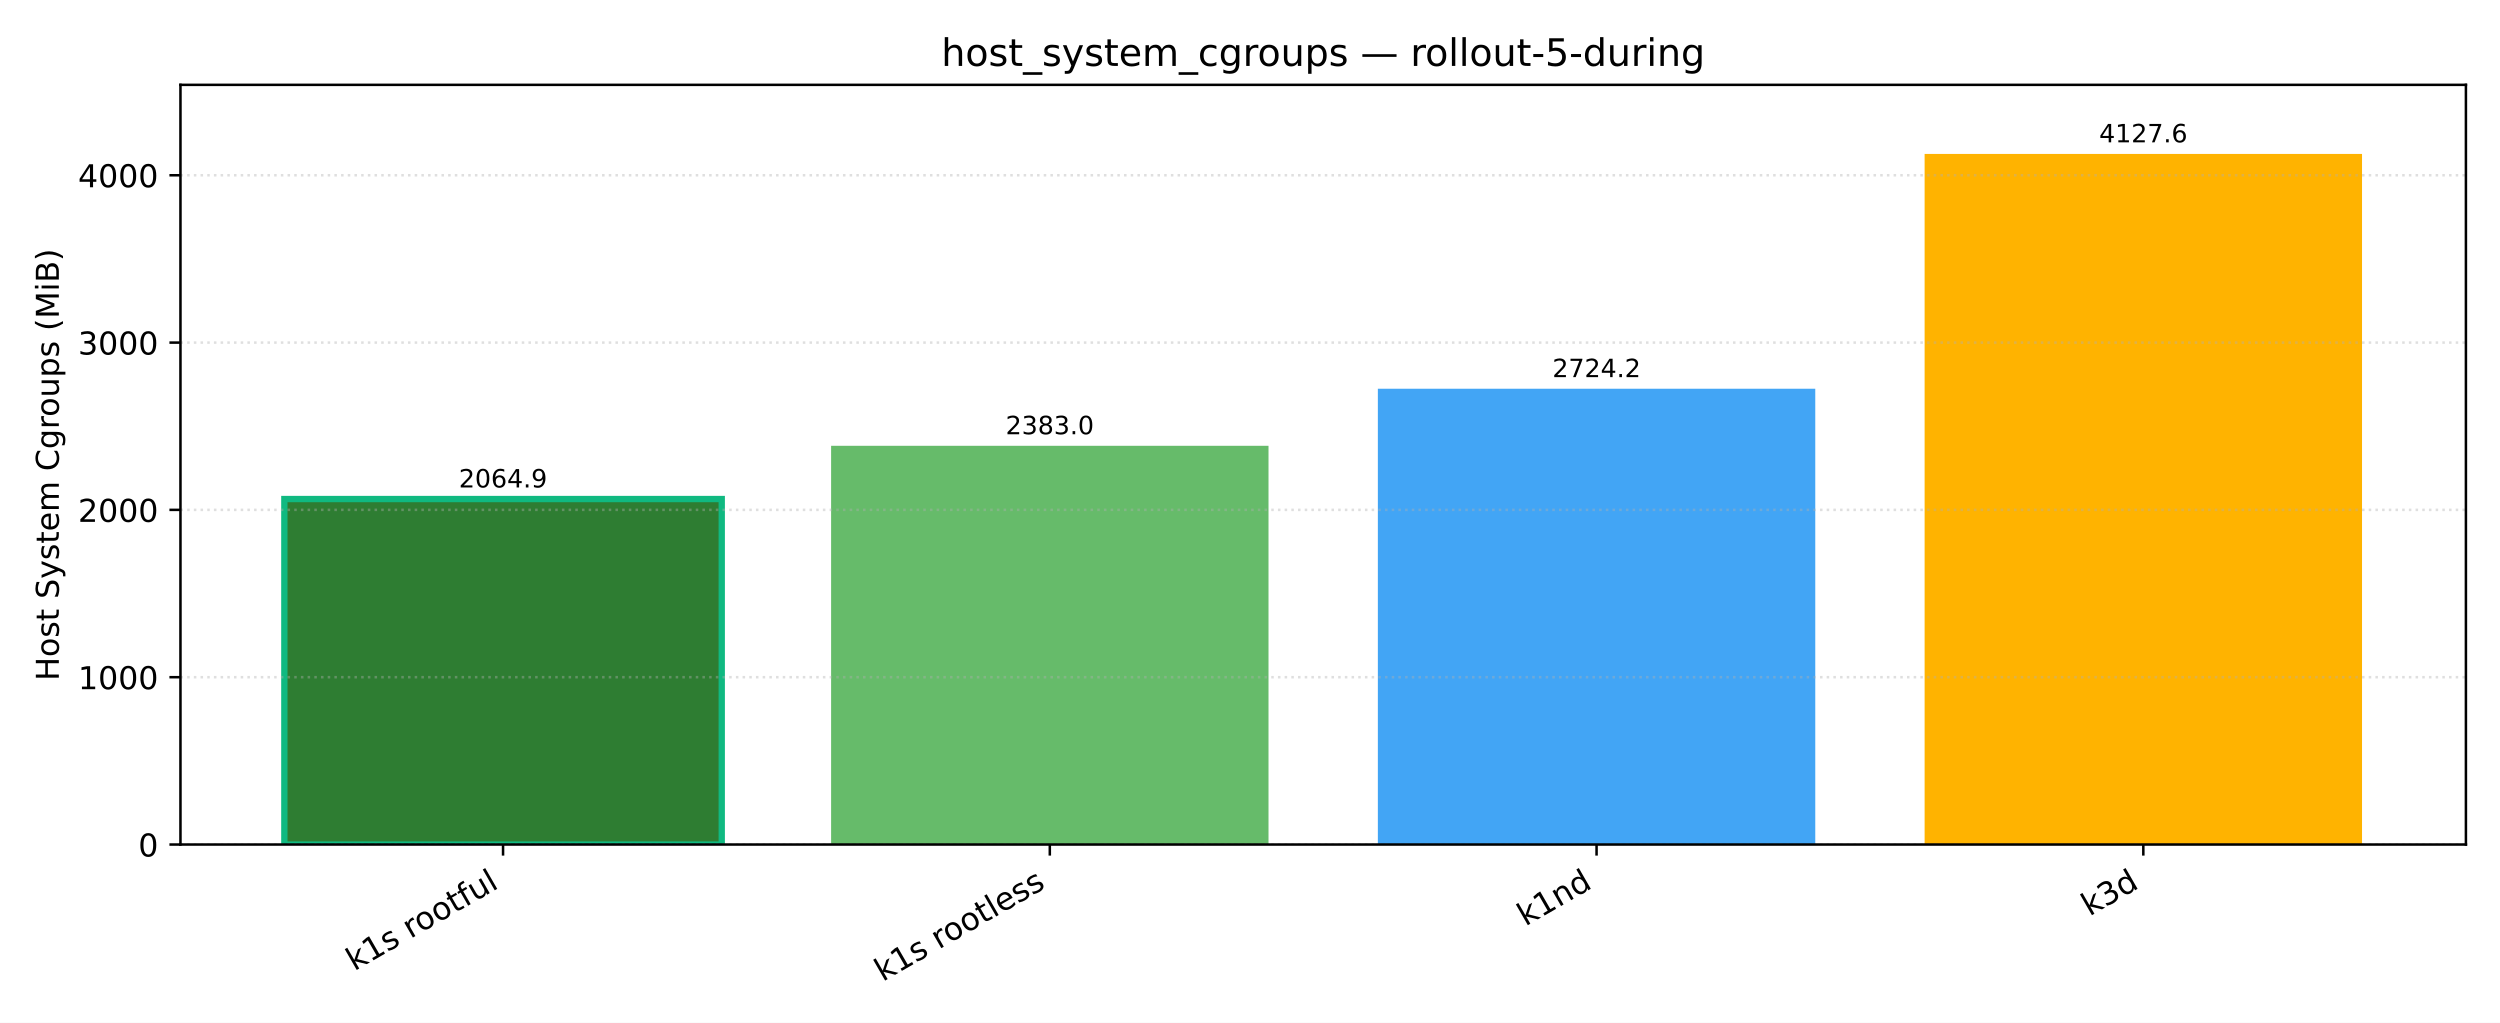
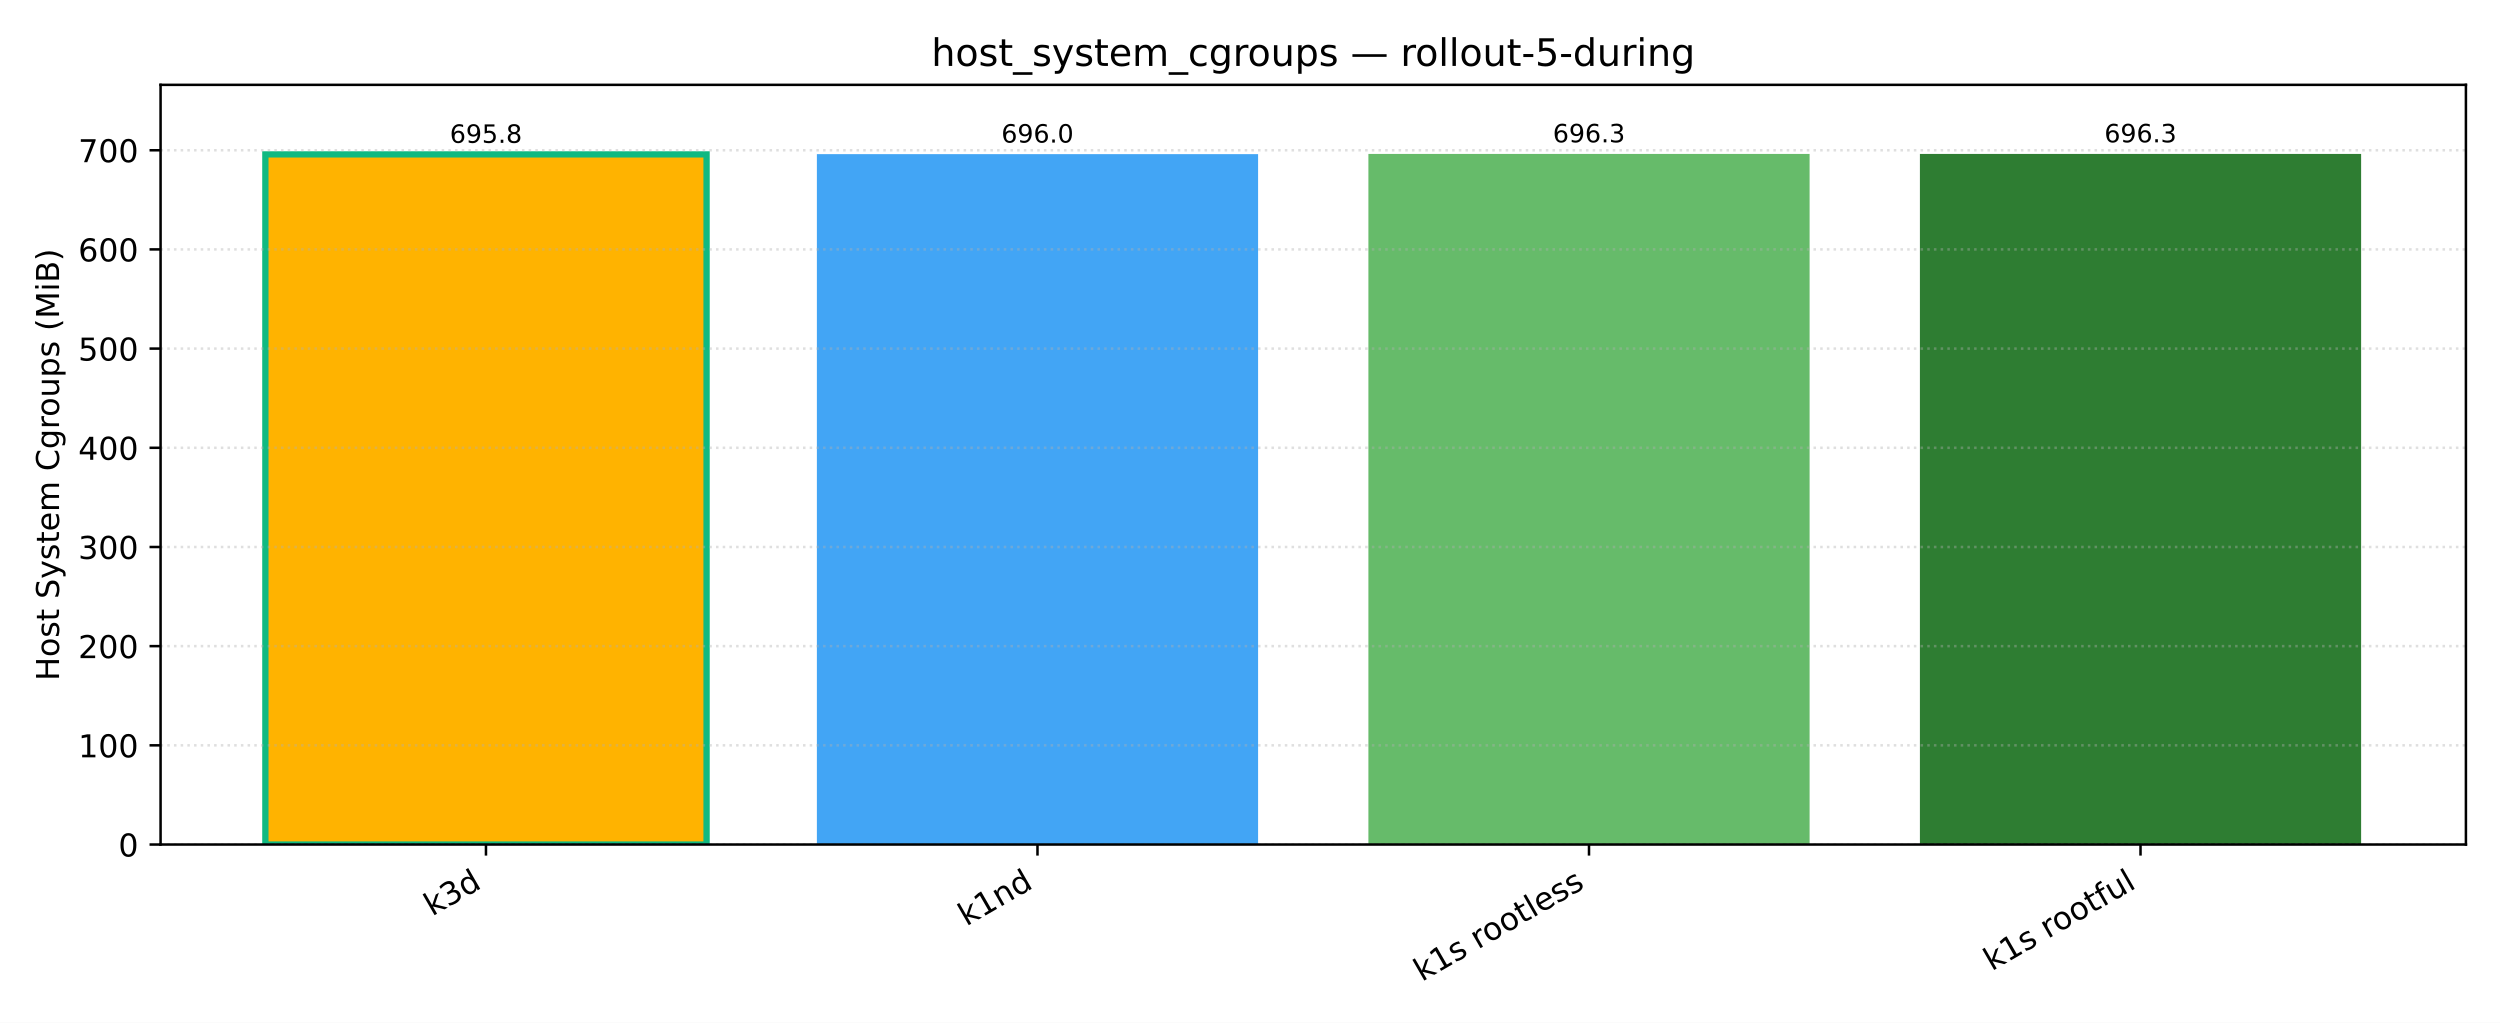
<svg xmlns="http://www.w3.org/2000/svg" xmlns:xlink="http://www.w3.org/1999/xlink" width="792pt" height="324pt" viewBox="0 0 792 324" version="1.1">
  <defs>
    <style type="text/css">*{stroke-linejoin: round; stroke-linecap: butt}</style>
  </defs>
  <g id="figure_1">
    <g id="patch_1">
      <path d="M 0 324  L 792 324  L 792 0  L 0 0  z " style="fill: #ffffff" />
    </g>
    <g id="axes_1">
      <g id="patch_2">
-         <path d="M 57.17 267.545  L 781.2 267.545  L 781.2 26.88  L 57.17 26.88  z " style="fill: #ffffff" />
+         <path d="M 50.87 267.545  L 781.2 267.545  L 781.2 26.88  L 50.87 26.88  z " style="fill: #ffffff" />
      </g>
      <g id="patch_3">
-         <path d="M 90.08 267.545  L 228.651 267.545  L 228.651 158.095  L 90.08 158.095  z " clip-path="url(#pf5d25e380e)" style="fill: #2e7d32; stroke: #10b981; stroke-width: 2; stroke-linejoin: miter" />
+         <path d="M 84.067 267.545  L 223.843 267.545  L 223.843 48.916  L 84.067 48.916  z " clip-path="url(#pded07d90b0)" style="fill: #ffb300; stroke: #10b981; stroke-width: 2; stroke-linejoin: miter" />
      </g>
      <g id="patch_4">
-         <path d="M 263.293 267.545  L 401.864 267.545  L 401.864 141.232  L 263.293 141.232  z " clip-path="url(#pf5d25e380e)" style="fill: #66bb6a" />
+         <path d="M 258.787 267.545  L 398.563 267.545  L 398.563 48.837  L 258.787 48.837  z " clip-path="url(#pded07d90b0)" style="fill: #42a5f5" />
      </g>
      <g id="patch_5">
-         <path d="M 436.506 267.545  L 575.077 267.545  L 575.077 123.146  L 436.506 123.146  z " clip-path="url(#pf5d25e380e)" style="fill: #42a5f5" />
+         <path d="M 433.507 267.545  L 573.283 267.545  L 573.283 48.759  L 433.507 48.759  z " clip-path="url(#pded07d90b0)" style="fill: #66bb6a" />
      </g>
      <g id="patch_6">
-         <path d="M 609.719 267.545  L 748.29 267.545  L 748.29 48.759  L 609.719 48.759  z " clip-path="url(#pf5d25e380e)" style="fill: #ffb300" />
+         <path d="M 608.227 267.545  L 748.003 267.545  L 748.003 48.759  L 608.227 48.759  z " clip-path="url(#pded07d90b0)" style="fill: #2e7d32" />
      </g>
      <g id="matplotlib.axis_1">
        <g id="xtick_1">
          <g id="line2d_1">
            <defs>
-               <path id="mb33c58de04" d="M 0 0  L 0 3.5  " style="stroke: #000000; stroke-width: 0.8" />
+               <path id="m4266409bee" d="M 0 0  L 0 3.5  " style="stroke: #000000; stroke-width: 0.8" />
            </defs>
            <g>
-               <use xlink:href="#mb33c58de04" x="159.366" y="267.545" style="stroke: #000000; stroke-width: 0.8" />
+               <use xlink:href="#m4266409bee" x="153.955" y="267.545" style="stroke: #000000; stroke-width: 0.8" />
            </g>
          </g>
          <g id="text_1">
-             <g transform="translate(112.2356 307.7361) rotate(-30) scale(0.1 -0.1)">
+             <g transform="translate(136.8922 290.3767) rotate(-30) scale(0.1 -0.1)">
              <defs>
                <path id="DejaVuSans-6b" d="M 581 4863  L 1159 4863  L 1159 1991  L 2875 3500  L 3609 3500  L 1753 1863  L 3688 0  L 2938 0  L 1159 1709  L 1159 0  L 581 0  L 581 4863  z " transform="scale(0.015625)" />
+                 <path id="DejaVuSans-33" d="M 2597 2516  Q 3050 2419 3304 2112  Q 3559 1806 3559 1356  Q 3559 666 3084 287  Q 2609 -91 1734 -91  Q 1441 -91 1130 -33  Q 819 25 488 141  L 488 750  Q 750 597 1062 519  Q 1375 441 1716 441  Q 2309 441 2620 675  Q 2931 909 2931 1356  Q 2931 1769 2642 2001  Q 2353 2234 1838 2234  L 1294 2234  L 1294 2753  L 1863 2753  Q 2328 2753 2575 2939  Q 2822 3125 2822 3475  Q 2822 3834 2567 4026  Q 2313 4219 1838 4219  Q 1578 4219 1281 4162  Q 984 4106 628 3988  L 628 4550  Q 988 4650 1302 4700  Q 1616 4750 1894 4750  Q 2613 4750 3031 4423  Q 3450 4097 3450 3541  Q 3450 3153 3228 2886  Q 3006 2619 2597 2516  z " transform="scale(0.015625)" />
+                 <path id="DejaVuSans-64" d="M 2906 2969  L 2906 4863  L 3481 4863  L 3481 0  L 2906 0  L 2906 525  Q 2725 213 2448 61  Q 2172 -91 1784 -91  Q 1150 -91 751 415  Q 353 922 353 1747  Q 353 2572 751 3078  Q 1150 3584 1784 3584  Q 2172 3584 2448 3432  Q 2725 3281 2906 2969  z M 947 1747  Q 947 1113 1208 752  Q 1469 391 1925 391  Q 2381 391 2643 752  Q 2906 1113 2906 1747  Q 2906 2381 2643 2742  Q 2381 3103 1925 3103  Q 1469 3103 1208 2742  Q 947 2381 947 1747  z " transform="scale(0.015625)" />
+               </defs>
+               <use xlink:href="#DejaVuSans-6b" />
+               <use xlink:href="#DejaVuSans-33" transform="translate(57.91016 0)" />
+               <use xlink:href="#DejaVuSans-64" transform="translate(121.5332 0)" />
+             </g>
+           </g>
+         </g>
+         <g id="xtick_2">
+           <g id="line2d_2">
+             <g>
+               <use xlink:href="#m4266409bee" x="328.675" y="267.545" style="stroke: #000000; stroke-width: 0.8" />
+             </g>
+           </g>
+           <g id="text_2">
+             <g transform="translate(306.1238 293.5454) rotate(-30) scale(0.1 -0.1)">
+               <defs>
                <path id="DejaVuSans-31" d="M 794 531  L 1825 531  L 1825 4091  L 703 3866  L 703 4441  L 1819 4666  L 2450 4666  L 2450 531  L 3481 531  L 3481 0  L 794 0  L 794 531  z " transform="scale(0.015625)" />
+                 <path id="DejaVuSans-6e" d="M 3513 2113  L 3513 0  L 2938 0  L 2938 2094  Q 2938 2591 2744 2837  Q 2550 3084 2163 3084  Q 1697 3084 1428 2787  Q 1159 2491 1159 1978  L 1159 0  L 581 0  L 581 3500  L 1159 3500  L 1159 2956  Q 1366 3272 1645 3428  Q 1925 3584 2291 3584  Q 2894 3584 3203 3211  Q 3513 2838 3513 2113  z " transform="scale(0.015625)" />
+               </defs>
+               <use xlink:href="#DejaVuSans-6b" />
+               <use xlink:href="#DejaVuSans-31" transform="translate(57.91016 0)" />
+               <use xlink:href="#DejaVuSans-6e" transform="translate(121.5332 0)" />
+               <use xlink:href="#DejaVuSans-64" transform="translate(184.9121 0)" />
+             </g>
+           </g>
+         </g>
+         <g id="xtick_3">
+           <g id="line2d_3">
+             <g>
+               <use xlink:href="#m4266409bee" x="503.395" y="267.545" style="stroke: #000000; stroke-width: 0.8" />
+             </g>
+           </g>
+           <g id="text_3">
+             <g transform="translate(450.4505 311.0931) rotate(-30) scale(0.1 -0.1)">
+               <defs>
                <path id="DejaVuSans-73" d="M 2834 3397  L 2834 2853  Q 2591 2978 2328 3040  Q 2066 3103 1784 3103  Q 1356 3103 1142 2972  Q 928 2841 928 2578  Q 928 2378 1081 2264  Q 1234 2150 1697 2047  L 1894 2003  Q 2506 1872 2764 1633  Q 3022 1394 3022 966  Q 3022 478 2636 193  Q 2250 -91 1575 -91  Q 1294 -91 989 -36  Q 684 19 347 128  L 347 722  Q 666 556 975 473  Q 1284 391 1588 391  Q 1994 391 2212 530  Q 2431 669 2431 922  Q 2431 1156 2273 1281  Q 2116 1406 1581 1522  L 1381 1569  Q 847 1681 609 1914  Q 372 2147 372 2553  Q 372 3047 722 3315  Q 1072 3584 1716 3584  Q 2034 3584 2315 3537  Q 2597 3491 2834 3397  z " transform="scale(0.015625)" />
                <path id="DejaVuSans-20" transform="scale(0.015625)" />
                <path id="DejaVuSans-72" d="M 2631 2963  Q 2534 3019 2420 3045  Q 2306 3072 2169 3072  Q 1681 3072 1420 2755  Q 1159 2438 1159 1844  L 1159 0  L 581 0  L 581 3500  L 1159 3500  L 1159 2956  Q 1341 3275 1631 3429  Q 1922 3584 2338 3584  Q 2397 3584 2469 3576  Q 2541 3569 2628 3553  L 2631 2963  z " transform="scale(0.015625)" />
                <path id="DejaVuSans-6f" d="M 1959 3097  Q 1497 3097 1228 2736  Q 959 2375 959 1747  Q 959 1119 1226 758  Q 1494 397 1959 397  Q 2419 397 2687 759  Q 2956 1122 2956 1747  Q 2956 2369 2687 2733  Q 2419 3097 1959 3097  z M 1959 3584  Q 2709 3584 3137 3096  Q 3566 2609 3566 1747  Q 3566 888 3137 398  Q 2709 -91 1959 -91  Q 1206 -91 779 398  Q 353 888 353 1747  Q 353 2609 779 3096  Q 1206 3584 1959 3584  z " transform="scale(0.015625)" />
                <path id="DejaVuSans-74" d="M 1172 4494  L 1172 3500  L 2356 3500  L 2356 3053  L 1172 3053  L 1172 1153  Q 1172 725 1289 603  Q 1406 481 1766 481  L 2356 481  L 2356 0  L 1766 0  Q 1100 0 847 248  Q 594 497 594 1153  L 594 3053  L 172 3053  L 172 3500  L 594 3500  L 594 4494  L 1172 4494  z " transform="scale(0.015625)" />
-                 <path id="DejaVuSans-66" d="M 2375 4863  L 2375 4384  L 1825 4384  Q 1516 4384 1395 4259  Q 1275 4134 1275 3809  L 1275 3500  L 2222 3500  L 2222 3053  L 1275 3053  L 1275 0  L 697 0  L 697 3053  L 147 3053  L 147 3500  L 697 3500  L 697 3744  Q 697 4328 969 4595  Q 1241 4863 1831 4863  L 2375 4863  z " transform="scale(0.015625)" />
-                 <path id="DejaVuSans-75" d="M 544 1381  L 544 3500  L 1119 3500  L 1119 1403  Q 1119 906 1312 657  Q 1506 409 1894 409  Q 2359 409 2629 706  Q 2900 1003 2900 1516  L 2900 3500  L 3475 3500  L 3475 0  L 2900 0  L 2900 538  Q 2691 219 2414 64  Q 2138 -91 1772 -91  Q 1169 -91 856 284  Q 544 659 544 1381  z M 1991 3584  L 1991 3584  z " transform="scale(0.015625)" />
                <path id="DejaVuSans-6c" d="M 603 4863  L 1178 4863  L 1178 0  L 603 0  L 603 4863  z " transform="scale(0.015625)" />
-               </defs>
-               <use xlink:href="#DejaVuSans-6b" />
-               <use xlink:href="#DejaVuSans-31" transform="translate(57.91016 0)" />
-               <use xlink:href="#DejaVuSans-73" transform="translate(121.5332 0)" />
-               <use xlink:href="#DejaVuSans-20" transform="translate(173.6328 0)" />
-               <use xlink:href="#DejaVuSans-72" transform="translate(205.4199 0)" />
-               <use xlink:href="#DejaVuSans-6f" transform="translate(244.2832 0)" />
-               <use xlink:href="#DejaVuSans-6f" transform="translate(305.4648 0)" />
-               <use xlink:href="#DejaVuSans-74" transform="translate(366.6465 0)" />
-               <use xlink:href="#DejaVuSans-66" transform="translate(405.8555 0)" />
-               <use xlink:href="#DejaVuSans-75" transform="translate(441.0605 0)" />
-               <use xlink:href="#DejaVuSans-6c" transform="translate(504.4395 0)" />
-             </g>
-           </g>
-         </g>
-         <g id="xtick_2">
-           <g id="line2d_2">
-             <g>
-               <use xlink:href="#mb33c58de04" x="332.579" y="267.545" style="stroke: #000000; stroke-width: 0.8" />
-             </g>
-           </g>
-           <g id="text_2">
-             <g transform="translate(279.634 311.0931) rotate(-30) scale(0.1 -0.1)">
-               <defs>
                <path id="DejaVuSans-65" d="M 3597 1894  L 3597 1613  L 953 1613  Q 991 1019 1311 708  Q 1631 397 2203 397  Q 2534 397 2845 478  Q 3156 559 3463 722  L 3463 178  Q 3153 47 2828 -22  Q 2503 -91 2169 -91  Q 1331 -91 842 396  Q 353 884 353 1716  Q 353 2575 817 3079  Q 1281 3584 2069 3584  Q 2775 3584 3186 3129  Q 3597 2675 3597 1894  z M 3022 2063  Q 3016 2534 2758 2815  Q 2500 3097 2075 3097  Q 1594 3097 1305 2825  Q 1016 2553 972 2059  L 3022 2063  z " transform="scale(0.015625)" />
              </defs>
              <use xlink:href="#DejaVuSans-6b" />
              <use xlink:href="#DejaVuSans-31" transform="translate(57.91016 0)" />
              <use xlink:href="#DejaVuSans-73" transform="translate(121.5332 0)" />
              <use xlink:href="#DejaVuSans-20" transform="translate(173.6328 0)" />
              <use xlink:href="#DejaVuSans-72" transform="translate(205.4199 0)" />
              <use xlink:href="#DejaVuSans-6f" transform="translate(244.2832 0)" />
              <use xlink:href="#DejaVuSans-6f" transform="translate(305.4648 0)" />
              <use xlink:href="#DejaVuSans-74" transform="translate(366.6465 0)" />
              <use xlink:href="#DejaVuSans-6c" transform="translate(405.8555 0)" />
              <use xlink:href="#DejaVuSans-65" transform="translate(433.6387 0)" />
              <use xlink:href="#DejaVuSans-73" transform="translate(495.1621 0)" />
              <use xlink:href="#DejaVuSans-73" transform="translate(547.2617 0)" />
            </g>
          </g>
        </g>
-         <g id="xtick_3">
-           <g id="line2d_3">
-             <g>
-               <use xlink:href="#mb33c58de04" x="505.791" y="267.545" style="stroke: #000000; stroke-width: 0.8" />
-             </g>
-           </g>
-           <g id="text_3">
-             <g transform="translate(483.2404 293.5454) rotate(-30) scale(0.1 -0.1)">
-               <defs>
-                 <path id="DejaVuSans-6e" d="M 3513 2113  L 3513 0  L 2938 0  L 2938 2094  Q 2938 2591 2744 2837  Q 2550 3084 2163 3084  Q 1697 3084 1428 2787  Q 1159 2491 1159 1978  L 1159 0  L 581 0  L 581 3500  L 1159 3500  L 1159 2956  Q 1366 3272 1645 3428  Q 1925 3584 2291 3584  Q 2894 3584 3203 3211  Q 3513 2838 3513 2113  z " transform="scale(0.015625)" />
-                 <path id="DejaVuSans-64" d="M 2906 2969  L 2906 4863  L 3481 4863  L 3481 0  L 2906 0  L 2906 525  Q 2725 213 2448 61  Q 2172 -91 1784 -91  Q 1150 -91 751 415  Q 353 922 353 1747  Q 353 2572 751 3078  Q 1150 3584 1784 3584  Q 2172 3584 2448 3432  Q 2725 3281 2906 2969  z M 947 1747  Q 947 1113 1208 752  Q 1469 391 1925 391  Q 2381 391 2643 752  Q 2906 1113 2906 1747  Q 2906 2381 2643 2742  Q 2381 3103 1925 3103  Q 1469 3103 1208 2742  Q 947 2381 947 1747  z " transform="scale(0.015625)" />
+         <g id="xtick_4">
+           <g id="line2d_4">
+             <g>
+               <use xlink:href="#m4266409bee" x="678.115" y="267.545" style="stroke: #000000; stroke-width: 0.8" />
+             </g>
+           </g>
+           <g id="text_4">
+             <g transform="translate(630.9852 307.7361) rotate(-30) scale(0.1 -0.1)">
+               <defs>
+                 <path id="DejaVuSans-66" d="M 2375 4863  L 2375 4384  L 1825 4384  Q 1516 4384 1395 4259  Q 1275 4134 1275 3809  L 1275 3500  L 2222 3500  L 2222 3053  L 1275 3053  L 1275 0  L 697 0  L 697 3053  L 147 3053  L 147 3500  L 697 3500  L 697 3744  Q 697 4328 969 4595  Q 1241 4863 1831 4863  L 2375 4863  z " transform="scale(0.015625)" />
+                 <path id="DejaVuSans-75" d="M 544 1381  L 544 3500  L 1119 3500  L 1119 1403  Q 1119 906 1312 657  Q 1506 409 1894 409  Q 2359 409 2629 706  Q 2900 1003 2900 1516  L 2900 3500  L 3475 3500  L 3475 0  L 2900 0  L 2900 538  Q 2691 219 2414 64  Q 2138 -91 1772 -91  Q 1169 -91 856 284  Q 544 659 544 1381  z M 1991 3584  L 1991 3584  z " transform="scale(0.015625)" />
              </defs>
              <use xlink:href="#DejaVuSans-6b" />
              <use xlink:href="#DejaVuSans-31" transform="translate(57.91016 0)" />
-               <use xlink:href="#DejaVuSans-6e" transform="translate(121.5332 0)" />
-               <use xlink:href="#DejaVuSans-64" transform="translate(184.9121 0)" />
-             </g>
-           </g>
-         </g>
-         <g id="xtick_4">
-           <g id="line2d_4">
-             <g>
-               <use xlink:href="#mb33c58de04" x="679.004" y="267.545" style="stroke: #000000; stroke-width: 0.8" />
-             </g>
-           </g>
-           <g id="text_4">
-             <g transform="translate(661.9417 290.3767) rotate(-30) scale(0.1 -0.1)">
-               <defs>
-                 <path id="DejaVuSans-33" d="M 2597 2516  Q 3050 2419 3304 2112  Q 3559 1806 3559 1356  Q 3559 666 3084 287  Q 2609 -91 1734 -91  Q 1441 -91 1130 -33  Q 819 25 488 141  L 488 750  Q 750 597 1062 519  Q 1375 441 1716 441  Q 2309 441 2620 675  Q 2931 909 2931 1356  Q 2931 1769 2642 2001  Q 2353 2234 1838 2234  L 1294 2234  L 1294 2753  L 1863 2753  Q 2328 2753 2575 2939  Q 2822 3125 2822 3475  Q 2822 3834 2567 4026  Q 2313 4219 1838 4219  Q 1578 4219 1281 4162  Q 984 4106 628 3988  L 628 4550  Q 988 4650 1302 4700  Q 1616 4750 1894 4750  Q 2613 4750 3031 4423  Q 3450 4097 3450 3541  Q 3450 3153 3228 2886  Q 3006 2619 2597 2516  z " transform="scale(0.015625)" />
-               </defs>
-               <use xlink:href="#DejaVuSans-6b" />
-               <use xlink:href="#DejaVuSans-33" transform="translate(57.91016 0)" />
-               <use xlink:href="#DejaVuSans-64" transform="translate(121.5332 0)" />
+               <use xlink:href="#DejaVuSans-73" transform="translate(121.5332 0)" />
+               <use xlink:href="#DejaVuSans-20" transform="translate(173.6328 0)" />
+               <use xlink:href="#DejaVuSans-72" transform="translate(205.4199 0)" />
+               <use xlink:href="#DejaVuSans-6f" transform="translate(244.2832 0)" />
+               <use xlink:href="#DejaVuSans-6f" transform="translate(305.4648 0)" />
+               <use xlink:href="#DejaVuSans-74" transform="translate(366.6465 0)" />
+               <use xlink:href="#DejaVuSans-66" transform="translate(405.8555 0)" />
+               <use xlink:href="#DejaVuSans-75" transform="translate(441.0605 0)" />
+               <use xlink:href="#DejaVuSans-6c" transform="translate(504.4395 0)" />
            </g>
          </g>
        </g>
      </g>
      <g id="matplotlib.axis_2">
        <g id="ytick_1">
          <g id="line2d_5">
-             <path d="M 57.17 267.545  L 781.2 267.545  " clip-path="url(#pf5d25e380e)" style="fill: none; stroke-dasharray: 0.8,1.32; stroke-dashoffset: 0; stroke: #b0b0b0; stroke-opacity: 0.4; stroke-width: 0.8" />
+             <path d="M 50.87 267.545  L 781.2 267.545  " clip-path="url(#pded07d90b0)" style="fill: none; stroke-dasharray: 0.8,1.32; stroke-dashoffset: 0; stroke: #b0b0b0; stroke-opacity: 0.4; stroke-width: 0.8" />
          </g>
          <g id="line2d_6">
            <defs>
-               <path id="mb428146d43" d="M 0 0  L -3.5 0  " style="stroke: #000000; stroke-width: 0.8" />
+               <path id="mcf8154e79a" d="M 0 0  L -3.5 0  " style="stroke: #000000; stroke-width: 0.8" />
            </defs>
            <g>
-               <use xlink:href="#mb428146d43" x="57.17" y="267.545" style="stroke: #000000; stroke-width: 0.8" />
+               <use xlink:href="#mcf8154e79a" x="50.87" y="267.545" style="stroke: #000000; stroke-width: 0.8" />
            </g>
          </g>
          <g id="text_5">
-             <g transform="translate(43.8075 271.3447) scale(0.1 -0.1)">
+             <g transform="translate(37.5075 271.3447) scale(0.1 -0.1)">
              <defs>
                <path id="DejaVuSans-30" d="M 2034 4250  Q 1547 4250 1301 3770  Q 1056 3291 1056 2328  Q 1056 1369 1301 889  Q 1547 409 2034 409  Q 2525 409 2770 889  Q 3016 1369 3016 2328  Q 3016 3291 2770 3770  Q 2525 4250 2034 4250  z M 2034 4750  Q 2819 4750 3233 4129  Q 3647 3509 3647 2328  Q 3647 1150 3233 529  Q 2819 -91 2034 -91  Q 1250 -91 836 529  Q 422 1150 422 2328  Q 422 3509 836 4129  Q 1250 4750 2034 4750  z " transform="scale(0.015625)" />
              </defs>
              <use xlink:href="#DejaVuSans-30" />
            </g>
          </g>
        </g>
        <g id="ytick_2">
          <g id="line2d_7">
-             <path d="M 57.17 214.539  L 781.2 214.539  " clip-path="url(#pf5d25e380e)" style="fill: none; stroke-dasharray: 0.8,1.32; stroke-dashoffset: 0; stroke: #b0b0b0; stroke-opacity: 0.4; stroke-width: 0.8" />
+             <path d="M 50.87 236.124  L 781.2 236.124  " clip-path="url(#pded07d90b0)" style="fill: none; stroke-dasharray: 0.8,1.32; stroke-dashoffset: 0; stroke: #b0b0b0; stroke-opacity: 0.4; stroke-width: 0.8" />
          </g>
          <g id="line2d_8">
            <g>
-               <use xlink:href="#mb428146d43" x="57.17" y="214.539" style="stroke: #000000; stroke-width: 0.8" />
+               <use xlink:href="#mcf8154e79a" x="50.87" y="236.124" style="stroke: #000000; stroke-width: 0.8" />
            </g>
          </g>
          <g id="text_6">
-             <g transform="translate(24.72 218.3385) scale(0.1 -0.1)">
+             <g transform="translate(24.7825 239.9232) scale(0.1 -0.1)">
              <use xlink:href="#DejaVuSans-31" />
              <use xlink:href="#DejaVuSans-30" transform="translate(63.62305 0)" />
              <use xlink:href="#DejaVuSans-30" transform="translate(127.2461 0)" />
-               <use xlink:href="#DejaVuSans-30" transform="translate(190.8691 0)" />
            </g>
          </g>
        </g>
        <g id="ytick_3">
          <g id="line2d_9">
-             <path d="M 57.17 161.533  L 781.2 161.533  " clip-path="url(#pf5d25e380e)" style="fill: none; stroke-dasharray: 0.8,1.32; stroke-dashoffset: 0; stroke: #b0b0b0; stroke-opacity: 0.4; stroke-width: 0.8" />
+             <path d="M 50.87 204.703  L 781.2 204.703  " clip-path="url(#pded07d90b0)" style="fill: none; stroke-dasharray: 0.8,1.32; stroke-dashoffset: 0; stroke: #b0b0b0; stroke-opacity: 0.4; stroke-width: 0.8" />
          </g>
          <g id="line2d_10">
            <g>
-               <use xlink:href="#mb428146d43" x="57.17" y="161.533" style="stroke: #000000; stroke-width: 0.8" />
+               <use xlink:href="#mcf8154e79a" x="50.87" y="204.703" style="stroke: #000000; stroke-width: 0.8" />
            </g>
          </g>
          <g id="text_7">
-             <g transform="translate(24.72 165.3323) scale(0.1 -0.1)">
+             <g transform="translate(24.7825 208.5017) scale(0.1 -0.1)">
              <defs>
                <path id="DejaVuSans-32" d="M 1228 531  L 3431 531  L 3431 0  L 469 0  L 469 531  Q 828 903 1448 1529  Q 2069 2156 2228 2338  Q 2531 2678 2651 2914  Q 2772 3150 2772 3378  Q 2772 3750 2511 3984  Q 2250 4219 1831 4219  Q 1534 4219 1204 4116  Q 875 4013 500 3803  L 500 4441  Q 881 4594 1212 4672  Q 1544 4750 1819 4750  Q 2544 4750 2975 4387  Q 3406 4025 3406 3419  Q 3406 3131 3298 2873  Q 3191 2616 2906 2266  Q 2828 2175 2409 1742  Q 1991 1309 1228 531  z " transform="scale(0.015625)" />
              </defs>
              <use xlink:href="#DejaVuSans-32" />
              <use xlink:href="#DejaVuSans-30" transform="translate(63.62305 0)" />
              <use xlink:href="#DejaVuSans-30" transform="translate(127.2461 0)" />
-               <use xlink:href="#DejaVuSans-30" transform="translate(190.8691 0)" />
            </g>
          </g>
        </g>
        <g id="ytick_4">
          <g id="line2d_11">
-             <path d="M 57.17 108.527  L 781.2 108.527  " clip-path="url(#pf5d25e380e)" style="fill: none; stroke-dasharray: 0.8,1.32; stroke-dashoffset: 0; stroke: #b0b0b0; stroke-opacity: 0.4; stroke-width: 0.8" />
+             <path d="M 50.87 173.281  L 781.2 173.281  " clip-path="url(#pded07d90b0)" style="fill: none; stroke-dasharray: 0.8,1.32; stroke-dashoffset: 0; stroke: #b0b0b0; stroke-opacity: 0.4; stroke-width: 0.8" />
          </g>
          <g id="line2d_12">
            <g>
-               <use xlink:href="#mb428146d43" x="57.17" y="108.527" style="stroke: #000000; stroke-width: 0.8" />
+               <use xlink:href="#mcf8154e79a" x="50.87" y="173.281" style="stroke: #000000; stroke-width: 0.8" />
            </g>
          </g>
          <g id="text_8">
-             <g transform="translate(24.72 112.3261) scale(0.1 -0.1)">
+             <g transform="translate(24.7825 177.0802) scale(0.1 -0.1)">
              <use xlink:href="#DejaVuSans-33" />
              <use xlink:href="#DejaVuSans-30" transform="translate(63.62305 0)" />
              <use xlink:href="#DejaVuSans-30" transform="translate(127.2461 0)" />
-               <use xlink:href="#DejaVuSans-30" transform="translate(190.8691 0)" />
            </g>
          </g>
        </g>
        <g id="ytick_5">
          <g id="line2d_13">
-             <path d="M 57.17 55.521  L 781.2 55.521  " clip-path="url(#pf5d25e380e)" style="fill: none; stroke-dasharray: 0.8,1.32; stroke-dashoffset: 0; stroke: #b0b0b0; stroke-opacity: 0.4; stroke-width: 0.8" />
+             <path d="M 50.87 141.86  L 781.2 141.86  " clip-path="url(#pded07d90b0)" style="fill: none; stroke-dasharray: 0.8,1.32; stroke-dashoffset: 0; stroke: #b0b0b0; stroke-opacity: 0.4; stroke-width: 0.8" />
          </g>
          <g id="line2d_14">
            <g>
-               <use xlink:href="#mb428146d43" x="57.17" y="55.521" style="stroke: #000000; stroke-width: 0.8" />
+               <use xlink:href="#mcf8154e79a" x="50.87" y="141.86" style="stroke: #000000; stroke-width: 0.8" />
            </g>
          </g>
          <g id="text_9">
-             <g transform="translate(24.72 59.31991) scale(0.1 -0.1)">
+             <g transform="translate(24.7825 145.6588) scale(0.1 -0.1)">
              <defs>
                <path id="DejaVuSans-34" d="M 2419 4116  L 825 1625  L 2419 1625  L 2419 4116  z M 2253 4666  L 3047 4666  L 3047 1625  L 3713 1625  L 3713 1100  L 3047 1100  L 3047 0  L 2419 0  L 2419 1100  L 313 1100  L 313 1709  L 2253 4666  z " transform="scale(0.015625)" />
              </defs>
              <use xlink:href="#DejaVuSans-34" />
              <use xlink:href="#DejaVuSans-30" transform="translate(63.62305 0)" />
              <use xlink:href="#DejaVuSans-30" transform="translate(127.2461 0)" />
-               <use xlink:href="#DejaVuSans-30" transform="translate(190.8691 0)" />
-             </g>
-           </g>
-         </g>
-         <g id="text_10">
-           <g transform="translate(18.64031 215.6604) rotate(-90) scale(0.1 -0.1)">
+             </g>
+           </g>
+         </g>
+         <g id="ytick_6">
+           <g id="line2d_15">
+             <path d="M 50.87 110.438  L 781.2 110.438  " clip-path="url(#pded07d90b0)" style="fill: none; stroke-dasharray: 0.8,1.32; stroke-dashoffset: 0; stroke: #b0b0b0; stroke-opacity: 0.4; stroke-width: 0.8" />
+           </g>
+           <g id="line2d_16">
+             <g>
+               <use xlink:href="#mcf8154e79a" x="50.87" y="110.438" style="stroke: #000000; stroke-width: 0.8" />
+             </g>
+           </g>
+           <g id="text_10">
+             <g transform="translate(24.7825 114.2373) scale(0.1 -0.1)">
+               <defs>
+                 <path id="DejaVuSans-35" d="M 691 4666  L 3169 4666  L 3169 4134  L 1269 4134  L 1269 2991  Q 1406 3038 1543 3061  Q 1681 3084 1819 3084  Q 2600 3084 3056 2656  Q 3513 2228 3513 1497  Q 3513 744 3044 326  Q 2575 -91 1722 -91  Q 1428 -91 1123 -41  Q 819 9 494 109  L 494 744  Q 775 591 1075 516  Q 1375 441 1709 441  Q 2250 441 2565 725  Q 2881 1009 2881 1497  Q 2881 1984 2565 2268  Q 2250 2553 1709 2553  Q 1456 2553 1204 2497  Q 953 2441 691 2322  L 691 4666  z " transform="scale(0.015625)" />
+               </defs>
+               <use xlink:href="#DejaVuSans-35" />
+               <use xlink:href="#DejaVuSans-30" transform="translate(63.62305 0)" />
+               <use xlink:href="#DejaVuSans-30" transform="translate(127.2461 0)" />
+             </g>
+           </g>
+         </g>
+         <g id="ytick_7">
+           <g id="line2d_17">
+             <path d="M 50.87 79.017  L 781.2 79.017  " clip-path="url(#pded07d90b0)" style="fill: none; stroke-dasharray: 0.8,1.32; stroke-dashoffset: 0; stroke: #b0b0b0; stroke-opacity: 0.4; stroke-width: 0.8" />
+           </g>
+           <g id="line2d_18">
+             <g>
+               <use xlink:href="#mcf8154e79a" x="50.87" y="79.017" style="stroke: #000000; stroke-width: 0.8" />
+             </g>
+           </g>
+           <g id="text_11">
+             <g transform="translate(24.7825 82.8158) scale(0.1 -0.1)">
+               <defs>
+                 <path id="DejaVuSans-36" d="M 2113 2584  Q 1688 2584 1439 2293  Q 1191 2003 1191 1497  Q 1191 994 1439 701  Q 1688 409 2113 409  Q 2538 409 2786 701  Q 3034 994 3034 1497  Q 3034 2003 2786 2293  Q 2538 2584 2113 2584  z M 3366 4563  L 3366 3988  Q 3128 4100 2886 4159  Q 2644 4219 2406 4219  Q 1781 4219 1451 3797  Q 1122 3375 1075 2522  Q 1259 2794 1537 2939  Q 1816 3084 2150 3084  Q 2853 3084 3261 2657  Q 3669 2231 3669 1497  Q 3669 778 3244 343  Q 2819 -91 2113 -91  Q 1303 -91 875 529  Q 447 1150 447 2328  Q 447 3434 972 4092  Q 1497 4750 2381 4750  Q 2619 4750 2861 4703  Q 3103 4656 3366 4563  z " transform="scale(0.015625)" />
+               </defs>
+               <use xlink:href="#DejaVuSans-36" />
+               <use xlink:href="#DejaVuSans-30" transform="translate(63.62305 0)" />
+               <use xlink:href="#DejaVuSans-30" transform="translate(127.2461 0)" />
+             </g>
+           </g>
+         </g>
+         <g id="ytick_8">
+           <g id="line2d_19">
+             <path d="M 50.87 47.595  L 781.2 47.595  " clip-path="url(#pded07d90b0)" style="fill: none; stroke-dasharray: 0.8,1.32; stroke-dashoffset: 0; stroke: #b0b0b0; stroke-opacity: 0.4; stroke-width: 0.8" />
+           </g>
+           <g id="line2d_20">
+             <g>
+               <use xlink:href="#mcf8154e79a" x="50.87" y="47.595" style="stroke: #000000; stroke-width: 0.8" />
+             </g>
+           </g>
+           <g id="text_12">
+             <g transform="translate(24.7825 51.39432) scale(0.1 -0.1)">
+               <defs>
+                 <path id="DejaVuSans-37" d="M 525 4666  L 3525 4666  L 3525 4397  L 1831 0  L 1172 0  L 2766 4134  L 525 4134  L 525 4666  z " transform="scale(0.015625)" />
+               </defs>
+               <use xlink:href="#DejaVuSans-37" />
+               <use xlink:href="#DejaVuSans-30" transform="translate(63.62305 0)" />
+               <use xlink:href="#DejaVuSans-30" transform="translate(127.2461 0)" />
+             </g>
+           </g>
+         </g>
+         <g id="text_13">
+           <g transform="translate(18.70281 215.6604) rotate(-90) scale(0.1 -0.1)">
            <defs>
              <path id="DejaVuSans-48" d="M 628 4666  L 1259 4666  L 1259 2753  L 3553 2753  L 3553 4666  L 4184 4666  L 4184 0  L 3553 0  L 3553 2222  L 1259 2222  L 1259 0  L 628 0  L 628 4666  z " transform="scale(0.015625)" />
              <path id="DejaVuSans-53" d="M 3425 4513  L 3425 3897  Q 3066 4069 2747 4153  Q 2428 4238 2131 4238  Q 1616 4238 1336 4038  Q 1056 3838 1056 3469  Q 1056 3159 1242 3001  Q 1428 2844 1947 2747  L 2328 2669  Q 3034 2534 3370 2195  Q 3706 1856 3706 1288  Q 3706 609 3251 259  Q 2797 -91 1919 -91  Q 1588 -91 1214 -16  Q 841 59 441 206  L 441 856  Q 825 641 1194 531  Q 1563 422 1919 422  Q 2459 422 2753 634  Q 3047 847 3047 1241  Q 3047 1584 2836 1778  Q 2625 1972 2144 2069  L 1759 2144  Q 1053 2284 737 2584  Q 422 2884 422 3419  Q 422 4038 858 4394  Q 1294 4750 2059 4750  Q 2388 4750 2728 4690  Q 3069 4631 3425 4513  z " transform="scale(0.015625)" />
              <path id="DejaVuSans-79" d="M 2059 -325  Q 1816 -950 1584 -1140  Q 1353 -1331 966 -1331  L 506 -1331  L 506 -850  L 844 -850  Q 1081 -850 1212 -737  Q 1344 -625 1503 -206  L 1606 56  L 191 3500  L 800 3500  L 1894 763  L 2988 3500  L 3597 3500  L 2059 -325  z " transform="scale(0.015625)" />
              <path id="DejaVuSans-6d" d="M 3328 2828  Q 3544 3216 3844 3400  Q 4144 3584 4550 3584  Q 5097 3584 5394 3201  Q 5691 2819 5691 2113  L 5691 0  L 5113 0  L 5113 2094  Q 5113 2597 4934 2840  Q 4756 3084 4391 3084  Q 3944 3084 3684 2787  Q 3425 2491 3425 1978  L 3425 0  L 2847 0  L 2847 2094  Q 2847 2600 2669 2842  Q 2491 3084 2119 3084  Q 1678 3084 1418 2786  Q 1159 2488 1159 1978  L 1159 0  L 581 0  L 581 3500  L 1159 3500  L 1159 2956  Q 1356 3278 1631 3431  Q 1906 3584 2284 3584  Q 2666 3584 2933 3390  Q 3200 3197 3328 2828  z " transform="scale(0.015625)" />
              <path id="DejaVuSans-43" d="M 4122 4306  L 4122 3641  Q 3803 3938 3442 4084  Q 3081 4231 2675 4231  Q 1875 4231 1450 3742  Q 1025 3253 1025 2328  Q 1025 1406 1450 917  Q 1875 428 2675 428  Q 3081 428 3442 575  Q 3803 722 4122 1019  L 4122 359  Q 3791 134 3420 21  Q 3050 -91 2638 -91  Q 1578 -91 968 557  Q 359 1206 359 2328  Q 359 3453 968 4101  Q 1578 4750 2638 4750  Q 3056 4750 3426 4639  Q 3797 4528 4122 4306  z " transform="scale(0.015625)" />
              <path id="DejaVuSans-67" d="M 2906 1791  Q 2906 2416 2648 2759  Q 2391 3103 1925 3103  Q 1463 3103 1205 2759  Q 947 2416 947 1791  Q 947 1169 1205 825  Q 1463 481 1925 481  Q 2391 481 2648 825  Q 2906 1169 2906 1791  z M 3481 434  Q 3481 -459 3084 -895  Q 2688 -1331 1869 -1331  Q 1566 -1331 1297 -1286  Q 1028 -1241 775 -1147  L 775 -588  Q 1028 -725 1275 -790  Q 1522 -856 1778 -856  Q 2344 -856 2625 -561  Q 2906 -266 2906 331  L 2906 616  Q 2728 306 2450 153  Q 2172 0 1784 0  Q 1141 0 747 490  Q 353 981 353 1791  Q 353 2603 747 3093  Q 1141 3584 1784 3584  Q 2172 3584 2450 3431  Q 2728 3278 2906 2969  L 2906 3500  L 3481 3500  L 3481 434  z " transform="scale(0.015625)" />
              <path id="DejaVuSans-70" d="M 1159 525  L 1159 -1331  L 581 -1331  L 581 3500  L 1159 3500  L 1159 2969  Q 1341 3281 1617 3432  Q 1894 3584 2278 3584  Q 2916 3584 3314 3078  Q 3713 2572 3713 1747  Q 3713 922 3314 415  Q 2916 -91 2278 -91  Q 1894 -91 1617 61  Q 1341 213 1159 525  z M 3116 1747  Q 3116 2381 2855 2742  Q 2594 3103 2138 3103  Q 1681 3103 1420 2742  Q 1159 2381 1159 1747  Q 1159 1113 1420 752  Q 1681 391 2138 391  Q 2594 391 2855 752  Q 3116 1113 3116 1747  z " transform="scale(0.015625)" />
              <path id="DejaVuSans-28" d="M 1984 4856  Q 1566 4138 1362 3434  Q 1159 2731 1159 2009  Q 1159 1288 1364 580  Q 1569 -128 1984 -844  L 1484 -844  Q 1016 -109 783 600  Q 550 1309 550 2009  Q 550 2706 781 3412  Q 1013 4119 1484 4856  L 1984 4856  z " transform="scale(0.015625)" />
              <path id="DejaVuSans-4d" d="M 628 4666  L 1569 4666  L 2759 1491  L 3956 4666  L 4897 4666  L 4897 0  L 4281 0  L 4281 4097  L 3078 897  L 2444 897  L 1241 4097  L 1241 0  L 628 0  L 628 4666  z " transform="scale(0.015625)" />
              <path id="DejaVuSans-69" d="M 603 3500  L 1178 3500  L 1178 0  L 603 0  L 603 3500  z M 603 4863  L 1178 4863  L 1178 4134  L 603 4134  L 603 4863  z " transform="scale(0.015625)" />
              <path id="DejaVuSans-42" d="M 1259 2228  L 1259 519  L 2272 519  Q 2781 519 3026 730  Q 3272 941 3272 1375  Q 3272 1813 3026 2020  Q 2781 2228 2272 2228  L 1259 2228  z M 1259 4147  L 1259 2741  L 2194 2741  Q 2656 2741 2882 2914  Q 3109 3088 3109 3444  Q 3109 3797 2882 3972  Q 2656 4147 2194 4147  L 1259 4147  z M 628 4666  L 2241 4666  Q 2963 4666 3353 4366  Q 3744 4066 3744 3513  Q 3744 3084 3544 2831  Q 3344 2578 2956 2516  Q 3422 2416 3680 2098  Q 3938 1781 3938 1306  Q 3938 681 3513 340  Q 3088 0 2303 0  L 628 0  L 628 4666  z " transform="scale(0.015625)" />
              <path id="DejaVuSans-29" d="M 513 4856  L 1013 4856  Q 1481 4119 1714 3412  Q 1947 2706 1947 2009  Q 1947 1309 1714 600  Q 1481 -109 1013 -844  L 513 -844  Q 928 -128 1133 580  Q 1338 1288 1338 2009  Q 1338 2731 1133 3434  Q 928 4138 513 4856  z " transform="scale(0.015625)" />
            </defs>
            <use xlink:href="#DejaVuSans-48" />
            <use xlink:href="#DejaVuSans-6f" transform="translate(75.19531 0)" />
            <use xlink:href="#DejaVuSans-73" transform="translate(136.377 0)" />
            <use xlink:href="#DejaVuSans-74" transform="translate(188.4766 0)" />
            <use xlink:href="#DejaVuSans-20" transform="translate(227.6855 0)" />
            <use xlink:href="#DejaVuSans-53" transform="translate(259.4727 0)" />
            <use xlink:href="#DejaVuSans-79" transform="translate(322.9492 0)" />
            <use xlink:href="#DejaVuSans-73" transform="translate(382.1289 0)" />
            <use xlink:href="#DejaVuSans-74" transform="translate(434.2285 0)" />
            <use xlink:href="#DejaVuSans-65" transform="translate(473.4375 0)" />
            <use xlink:href="#DejaVuSans-6d" transform="translate(534.9609 0)" />
            <use xlink:href="#DejaVuSans-20" transform="translate(632.373 0)" />
            <use xlink:href="#DejaVuSans-43" transform="translate(664.1602 0)" />
            <use xlink:href="#DejaVuSans-67" transform="translate(733.9844 0)" />
            <use xlink:href="#DejaVuSans-72" transform="translate(797.4609 0)" />
            <use xlink:href="#DejaVuSans-6f" transform="translate(836.3242 0)" />
            <use xlink:href="#DejaVuSans-75" transform="translate(897.5059 0)" />
            <use xlink:href="#DejaVuSans-70" transform="translate(960.8848 0)" />
            <use xlink:href="#DejaVuSans-73" transform="translate(1024.361 0)" />
            <use xlink:href="#DejaVuSans-20" transform="translate(1076.461 0)" />
            <use xlink:href="#DejaVuSans-28" transform="translate(1108.248 0)" />
            <use xlink:href="#DejaVuSans-4d" transform="translate(1147.262 0)" />
            <use xlink:href="#DejaVuSans-69" transform="translate(1233.541 0)" />
            <use xlink:href="#DejaVuSans-42" transform="translate(1261.324 0)" />
            <use xlink:href="#DejaVuSans-29" transform="translate(1329.928 0)" />
          </g>
        </g>
      </g>
      <g id="patch_7">
-         <path d="M 57.17 267.545  L 57.17 26.88  " style="fill: none; stroke: #000000; stroke-width: 0.8; stroke-linejoin: miter; stroke-linecap: square" />
+         <path d="M 50.87 267.545  L 50.87 26.88  " style="fill: none; stroke: #000000; stroke-width: 0.8; stroke-linejoin: miter; stroke-linecap: square" />
      </g>
      <g id="patch_8">
        <path d="M 781.2 267.545  L 781.2 26.88  " style="fill: none; stroke: #000000; stroke-width: 0.8; stroke-linejoin: miter; stroke-linecap: square" />
      </g>
      <g id="patch_9">
-         <path d="M 57.17 267.545  L 781.2 267.545  " style="fill: none; stroke: #000000; stroke-width: 0.8; stroke-linejoin: miter; stroke-linecap: square" />
+         <path d="M 50.87 267.545  L 781.2 267.545  " style="fill: none; stroke: #000000; stroke-width: 0.8; stroke-linejoin: miter; stroke-linecap: square" />
      </g>
      <g id="patch_10">
-         <path d="M 57.17 26.88  L 781.2 26.88  " style="fill: none; stroke: #000000; stroke-width: 0.8; stroke-linejoin: miter; stroke-linecap: square" />
-       </g>
-       <g id="text_11">
-         <g transform="translate(145.3694 154.431) scale(0.08 -0.08)">
+         <path d="M 50.87 26.88  L 781.2 26.88  " style="fill: none; stroke: #000000; stroke-width: 0.8; stroke-linejoin: miter; stroke-linecap: square" />
+       </g>
+       <g id="text_14">
+         <g transform="translate(142.5036 45.25204) scale(0.08 -0.08)">
          <defs>
-             <path id="DejaVuSans-36" d="M 2113 2584  Q 1688 2584 1439 2293  Q 1191 2003 1191 1497  Q 1191 994 1439 701  Q 1688 409 2113 409  Q 2538 409 2786 701  Q 3034 994 3034 1497  Q 3034 2003 2786 2293  Q 2538 2584 2113 2584  z M 3366 4563  L 3366 3988  Q 3128 4100 2886 4159  Q 2644 4219 2406 4219  Q 1781 4219 1451 3797  Q 1122 3375 1075 2522  Q 1259 2794 1537 2939  Q 1816 3084 2150 3084  Q 2853 3084 3261 2657  Q 3669 2231 3669 1497  Q 3669 778 3244 343  Q 2819 -91 2113 -91  Q 1303 -91 875 529  Q 447 1150 447 2328  Q 447 3434 972 4092  Q 1497 4750 2381 4750  Q 2619 4750 2861 4703  Q 3103 4656 3366 4563  z " transform="scale(0.015625)" />
+             <path id="DejaVuSans-39" d="M 703 97  L 703 672  Q 941 559 1184 500  Q 1428 441 1663 441  Q 2288 441 2617 861  Q 2947 1281 2994 2138  Q 2813 1869 2534 1725  Q 2256 1581 1919 1581  Q 1219 1581 811 2004  Q 403 2428 403 3163  Q 403 3881 828 4315  Q 1253 4750 1959 4750  Q 2769 4750 3195 4129  Q 3622 3509 3622 2328  Q 3622 1225 3098 567  Q 2575 -91 1691 -91  Q 1453 -91 1209 -44  Q 966 3 703 97  z M 1959 2075  Q 2384 2075 2632 2365  Q 2881 2656 2881 3163  Q 2881 3666 2632 3958  Q 2384 4250 1959 4250  Q 1534 4250 1286 3958  Q 1038 3666 1038 3163  Q 1038 2656 1286 2365  Q 1534 2075 1959 2075  z " transform="scale(0.015625)" />
            <path id="DejaVuSans-2e" d="M 684 794  L 1344 794  L 1344 0  L 684 0  L 684 794  z " transform="scale(0.015625)" />
-             <path id="DejaVuSans-39" d="M 703 97  L 703 672  Q 941 559 1184 500  Q 1428 441 1663 441  Q 2288 441 2617 861  Q 2947 1281 2994 2138  Q 2813 1869 2534 1725  Q 2256 1581 1919 1581  Q 1219 1581 811 2004  Q 403 2428 403 3163  Q 403 3881 828 4315  Q 1253 4750 1959 4750  Q 2769 4750 3195 4129  Q 3622 3509 3622 2328  Q 3622 1225 3098 567  Q 2575 -91 1691 -91  Q 1453 -91 1209 -44  Q 966 3 703 97  z M 1959 2075  Q 2384 2075 2632 2365  Q 2881 2656 2881 3163  Q 2881 3666 2632 3958  Q 2384 4250 1959 4250  Q 1534 4250 1286 3958  Q 1038 3666 1038 3163  Q 1038 2656 1286 2365  Q 1534 2075 1959 2075  z " transform="scale(0.015625)" />
-           </defs>
-           <use xlink:href="#DejaVuSans-32" />
-           <use xlink:href="#DejaVuSans-30" transform="translate(63.62305 0)" />
-           <use xlink:href="#DejaVuSans-36" transform="translate(127.2461 0)" />
-           <use xlink:href="#DejaVuSans-34" transform="translate(190.8691 0)" />
-           <use xlink:href="#DejaVuSans-2e" transform="translate(254.4922 0)" />
-           <use xlink:href="#DejaVuSans-39" transform="translate(286.2793 0)" />
-         </g>
-       </g>
-       <g id="text_12">
-         <g transform="translate(318.5823 137.5684) scale(0.08 -0.08)">
-           <defs>
            <path id="DejaVuSans-38" d="M 2034 2216  Q 1584 2216 1326 1975  Q 1069 1734 1069 1313  Q 1069 891 1326 650  Q 1584 409 2034 409  Q 2484 409 2743 651  Q 3003 894 3003 1313  Q 3003 1734 2745 1975  Q 2488 2216 2034 2216  z M 1403 2484  Q 997 2584 770 2862  Q 544 3141 544 3541  Q 544 4100 942 4425  Q 1341 4750 2034 4750  Q 2731 4750 3128 4425  Q 3525 4100 3525 3541  Q 3525 3141 3298 2862  Q 3072 2584 2669 2484  Q 3125 2378 3379 2068  Q 3634 1759 3634 1313  Q 3634 634 3220 271  Q 2806 -91 2034 -91  Q 1263 -91 848 271  Q 434 634 434 1313  Q 434 1759 690 2068  Q 947 2378 1403 2484  z M 1172 3481  Q 1172 3119 1398 2916  Q 1625 2713 2034 2713  Q 2441 2713 2670 2916  Q 2900 3119 2900 3481  Q 2900 3844 2670 4047  Q 2441 4250 2034 4250  Q 1625 4250 1398 4047  Q 1172 3844 1172 3481  z " transform="scale(0.015625)" />
          </defs>
-           <use xlink:href="#DejaVuSans-32" />
-           <use xlink:href="#DejaVuSans-33" transform="translate(63.62305 0)" />
-           <use xlink:href="#DejaVuSans-38" transform="translate(127.2461 0)" />
-           <use xlink:href="#DejaVuSans-33" transform="translate(190.8691 0)" />
-           <use xlink:href="#DejaVuSans-2e" transform="translate(254.4922 0)" />
-           <use xlink:href="#DejaVuSans-30" transform="translate(286.2793 0)" />
-         </g>
-       </g>
-       <g id="text_13">
-         <g transform="translate(491.7952 119.4819) scale(0.08 -0.08)">
-           <defs>
-             <path id="DejaVuSans-37" d="M 525 4666  L 3525 4666  L 3525 4397  L 1831 0  L 1172 0  L 2766 4134  L 525 4134  L 525 4666  z " transform="scale(0.015625)" />
-           </defs>
-           <use xlink:href="#DejaVuSans-32" />
-           <use xlink:href="#DejaVuSans-37" transform="translate(63.62305 0)" />
-           <use xlink:href="#DejaVuSans-32" transform="translate(127.2461 0)" />
-           <use xlink:href="#DejaVuSans-34" transform="translate(190.8691 0)" />
-           <use xlink:href="#DejaVuSans-2e" transform="translate(254.4922 0)" />
-           <use xlink:href="#DejaVuSans-32" transform="translate(286.2793 0)" />
-         </g>
-       </g>
-       <g id="text_14">
-         <g transform="translate(665.0081 45.09493) scale(0.08 -0.08)">
-           <use xlink:href="#DejaVuSans-34" />
-           <use xlink:href="#DejaVuSans-31" transform="translate(63.62305 0)" />
-           <use xlink:href="#DejaVuSans-32" transform="translate(127.2461 0)" />
-           <use xlink:href="#DejaVuSans-37" transform="translate(190.8691 0)" />
-           <use xlink:href="#DejaVuSans-2e" transform="translate(254.4922 0)" />
-           <use xlink:href="#DejaVuSans-36" transform="translate(286.2793 0)" />
+           <use xlink:href="#DejaVuSans-36" />
+           <use xlink:href="#DejaVuSans-39" transform="translate(63.62305 0)" />
+           <use xlink:href="#DejaVuSans-35" transform="translate(127.2461 0)" />
+           <use xlink:href="#DejaVuSans-2e" transform="translate(190.8691 0)" />
+           <use xlink:href="#DejaVuSans-38" transform="translate(222.6562 0)" />
        </g>
      </g>
      <g id="text_15">
-         <g transform="translate(298.2147 20.88) scale(0.12 -0.12)">
+         <g transform="translate(317.2237 45.17348) scale(0.08 -0.08)">
+           <use xlink:href="#DejaVuSans-36" />
+           <use xlink:href="#DejaVuSans-39" transform="translate(63.62305 0)" />
+           <use xlink:href="#DejaVuSans-36" transform="translate(127.2461 0)" />
+           <use xlink:href="#DejaVuSans-2e" transform="translate(190.8691 0)" />
+           <use xlink:href="#DejaVuSans-30" transform="translate(222.6562 0)" />
+         </g>
+       </g>
+       <g id="text_16">
+         <g transform="translate(491.9438 45.09493) scale(0.08 -0.08)">
+           <use xlink:href="#DejaVuSans-36" />
+           <use xlink:href="#DejaVuSans-39" transform="translate(63.62305 0)" />
+           <use xlink:href="#DejaVuSans-36" transform="translate(127.2461 0)" />
+           <use xlink:href="#DejaVuSans-2e" transform="translate(190.8691 0)" />
+           <use xlink:href="#DejaVuSans-33" transform="translate(222.6562 0)" />
+         </g>
+       </g>
+       <g id="text_17">
+         <g transform="translate(666.6639 45.09493) scale(0.08 -0.08)">
+           <use xlink:href="#DejaVuSans-36" />
+           <use xlink:href="#DejaVuSans-39" transform="translate(63.62305 0)" />
+           <use xlink:href="#DejaVuSans-36" transform="translate(127.2461 0)" />
+           <use xlink:href="#DejaVuSans-2e" transform="translate(190.8691 0)" />
+           <use xlink:href="#DejaVuSans-33" transform="translate(222.6562 0)" />
+         </g>
+       </g>
+       <g id="text_18">
+         <g transform="translate(295.0647 20.88) scale(0.12 -0.12)">
          <defs>
            <path id="DejaVuSans-68" d="M 3513 2113  L 3513 0  L 2938 0  L 2938 2094  Q 2938 2591 2744 2837  Q 2550 3084 2163 3084  Q 1697 3084 1428 2787  Q 1159 2491 1159 1978  L 1159 0  L 581 0  L 581 4863  L 1159 4863  L 1159 2956  Q 1366 3272 1645 3428  Q 1925 3584 2291 3584  Q 2894 3584 3203 3211  Q 3513 2838 3513 2113  z " transform="scale(0.015625)" />
            <path id="DejaVuSans-5f" d="M 3263 -1063  L 3263 -1509  L -63 -1509  L -63 -1063  L 3263 -1063  z " transform="scale(0.015625)" />
            <path id="DejaVuSans-63" d="M 3122 3366  L 3122 2828  Q 2878 2963 2633 3030  Q 2388 3097 2138 3097  Q 1578 3097 1268 2742  Q 959 2388 959 1747  Q 959 1106 1268 751  Q 1578 397 2138 397  Q 2388 397 2633 464  Q 2878 531 3122 666  L 3122 134  Q 2881 22 2623 -34  Q 2366 -91 2075 -91  Q 1284 -91 818 406  Q 353 903 353 1747  Q 353 2603 823 3093  Q 1294 3584 2113 3584  Q 2378 3584 2631 3529  Q 2884 3475 3122 3366  z " transform="scale(0.015625)" />
            <path id="DejaVuSans-2014" d="M 313 1978  L 6088 1978  L 6088 1528  L 313 1528  L 313 1978  z " transform="scale(0.015625)" />
            <path id="DejaVuSans-2d" d="M 313 2009  L 1997 2009  L 1997 1497  L 313 1497  L 313 2009  z " transform="scale(0.015625)" />
-             <path id="DejaVuSans-35" d="M 691 4666  L 3169 4666  L 3169 4134  L 1269 4134  L 1269 2991  Q 1406 3038 1543 3061  Q 1681 3084 1819 3084  Q 2600 3084 3056 2656  Q 3513 2228 3513 1497  Q 3513 744 3044 326  Q 2575 -91 1722 -91  Q 1428 -91 1123 -41  Q 819 9 494 109  L 494 744  Q 775 591 1075 516  Q 1375 441 1709 441  Q 2250 441 2565 725  Q 2881 1009 2881 1497  Q 2881 1984 2565 2268  Q 2250 2553 1709 2553  Q 1456 2553 1204 2497  Q 953 2441 691 2322  L 691 4666  z " transform="scale(0.015625)" />
          </defs>
          <use xlink:href="#DejaVuSans-68" />
          <use xlink:href="#DejaVuSans-6f" transform="translate(63.37891 0)" />
          <use xlink:href="#DejaVuSans-73" transform="translate(124.5605 0)" />
          <use xlink:href="#DejaVuSans-74" transform="translate(176.6602 0)" />
          <use xlink:href="#DejaVuSans-5f" transform="translate(215.8691 0)" />
          <use xlink:href="#DejaVuSans-73" transform="translate(265.8691 0)" />
          <use xlink:href="#DejaVuSans-79" transform="translate(317.9688 0)" />
          <use xlink:href="#DejaVuSans-73" transform="translate(377.1484 0)" />
          <use xlink:href="#DejaVuSans-74" transform="translate(429.248 0)" />
          <use xlink:href="#DejaVuSans-65" transform="translate(468.457 0)" />
          <use xlink:href="#DejaVuSans-6d" transform="translate(529.9805 0)" />
          <use xlink:href="#DejaVuSans-5f" transform="translate(627.3926 0)" />
          <use xlink:href="#DejaVuSans-63" transform="translate(677.3926 0)" />
          <use xlink:href="#DejaVuSans-67" transform="translate(732.373 0)" />
          <use xlink:href="#DejaVuSans-72" transform="translate(795.8496 0)" />
          <use xlink:href="#DejaVuSans-6f" transform="translate(834.7129 0)" />
          <use xlink:href="#DejaVuSans-75" transform="translate(895.8945 0)" />
          <use xlink:href="#DejaVuSans-70" transform="translate(959.2734 0)" />
          <use xlink:href="#DejaVuSans-73" transform="translate(1022.75 0)" />
          <use xlink:href="#DejaVuSans-20" transform="translate(1074.85 0)" />
          <use xlink:href="#DejaVuSans-2014" transform="translate(1106.637 0)" />
          <use xlink:href="#DejaVuSans-20" transform="translate(1206.637 0)" />
          <use xlink:href="#DejaVuSans-72" transform="translate(1238.424 0)" />
          <use xlink:href="#DejaVuSans-6f" transform="translate(1277.287 0)" />
          <use xlink:href="#DejaVuSans-6c" transform="translate(1338.469 0)" />
          <use xlink:href="#DejaVuSans-6c" transform="translate(1366.252 0)" />
          <use xlink:href="#DejaVuSans-6f" transform="translate(1394.035 0)" />
          <use xlink:href="#DejaVuSans-75" transform="translate(1455.217 0)" />
          <use xlink:href="#DejaVuSans-74" transform="translate(1518.596 0)" />
          <use xlink:href="#DejaVuSans-2d" transform="translate(1557.805 0)" />
          <use xlink:href="#DejaVuSans-35" transform="translate(1593.889 0)" />
          <use xlink:href="#DejaVuSans-2d" transform="translate(1657.512 0)" />
          <use xlink:href="#DejaVuSans-64" transform="translate(1693.596 0)" />
          <use xlink:href="#DejaVuSans-75" transform="translate(1757.072 0)" />
          <use xlink:href="#DejaVuSans-72" transform="translate(1820.451 0)" />
          <use xlink:href="#DejaVuSans-69" transform="translate(1861.564 0)" />
          <use xlink:href="#DejaVuSans-6e" transform="translate(1889.348 0)" />
          <use xlink:href="#DejaVuSans-67" transform="translate(1952.727 0)" />
        </g>
      </g>
    </g>
  </g>
  <defs>
-     <clipPath id="pf5d25e380e">
-       <rect x="57.17" y="26.88" width="724.03" height="240.665" />
+     <clipPath id="pded07d90b0">
+       <rect x="50.87" y="26.88" width="730.33" height="240.665" />
    </clipPath>
  </defs>
</svg>
